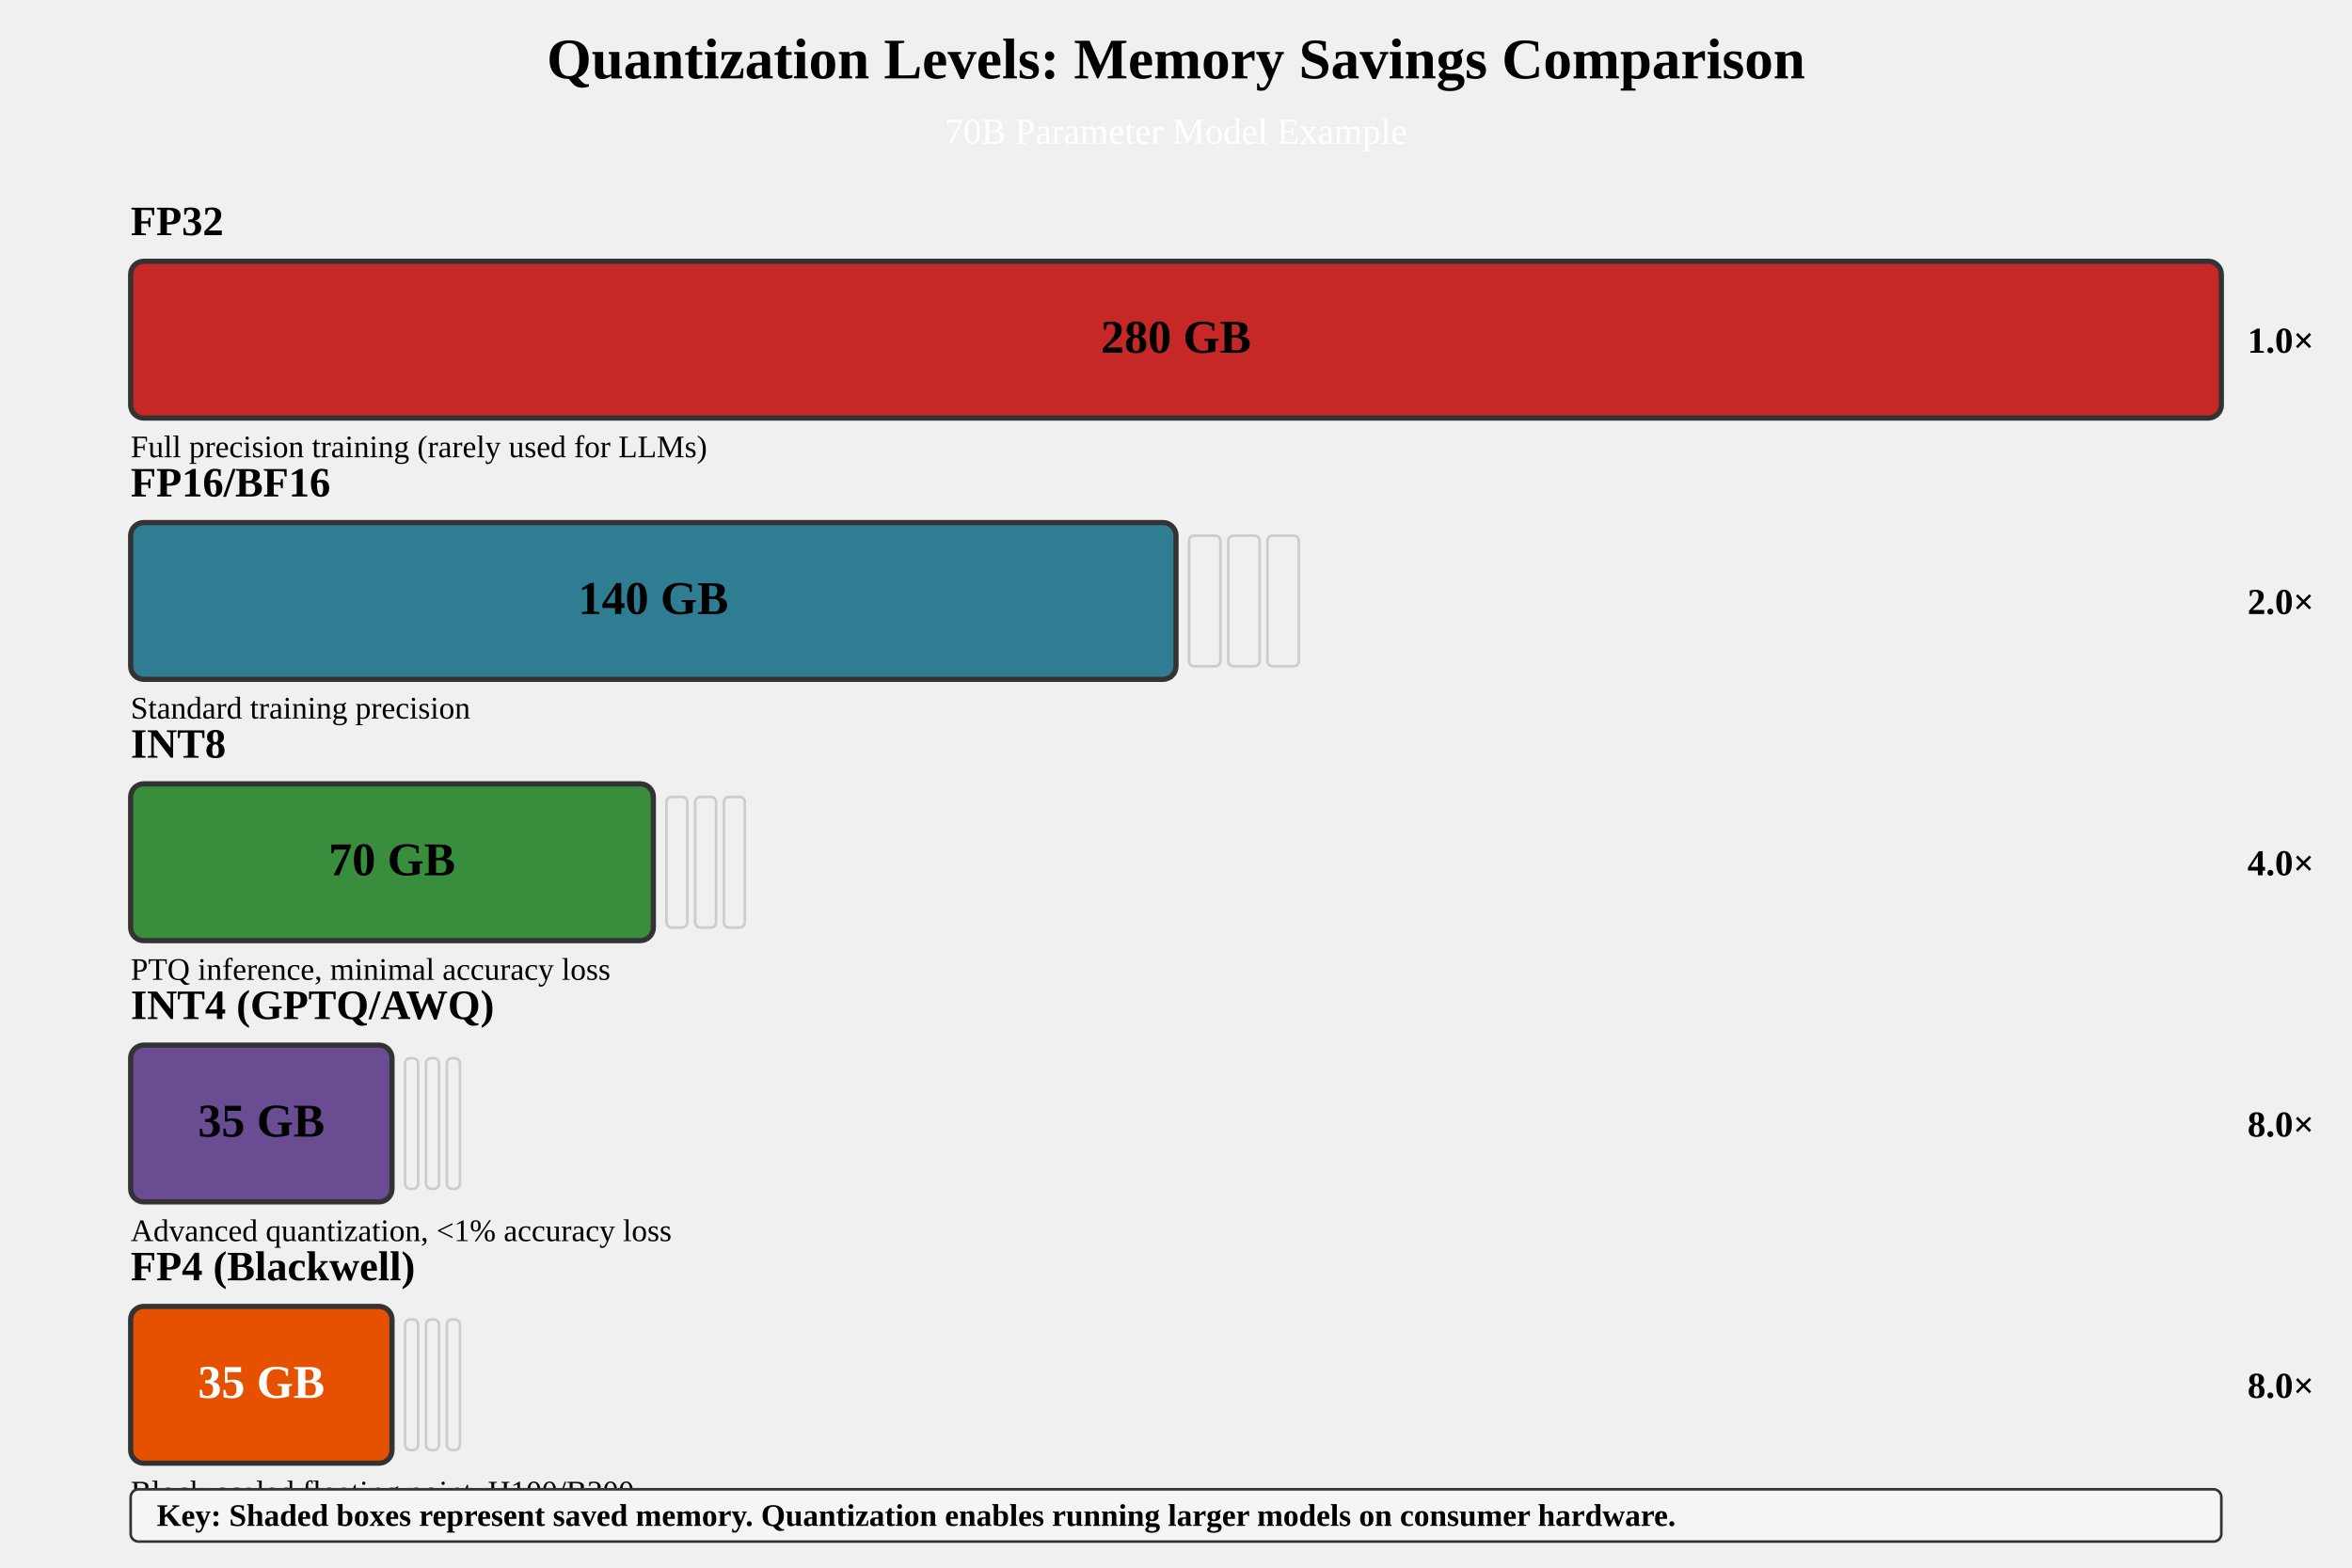
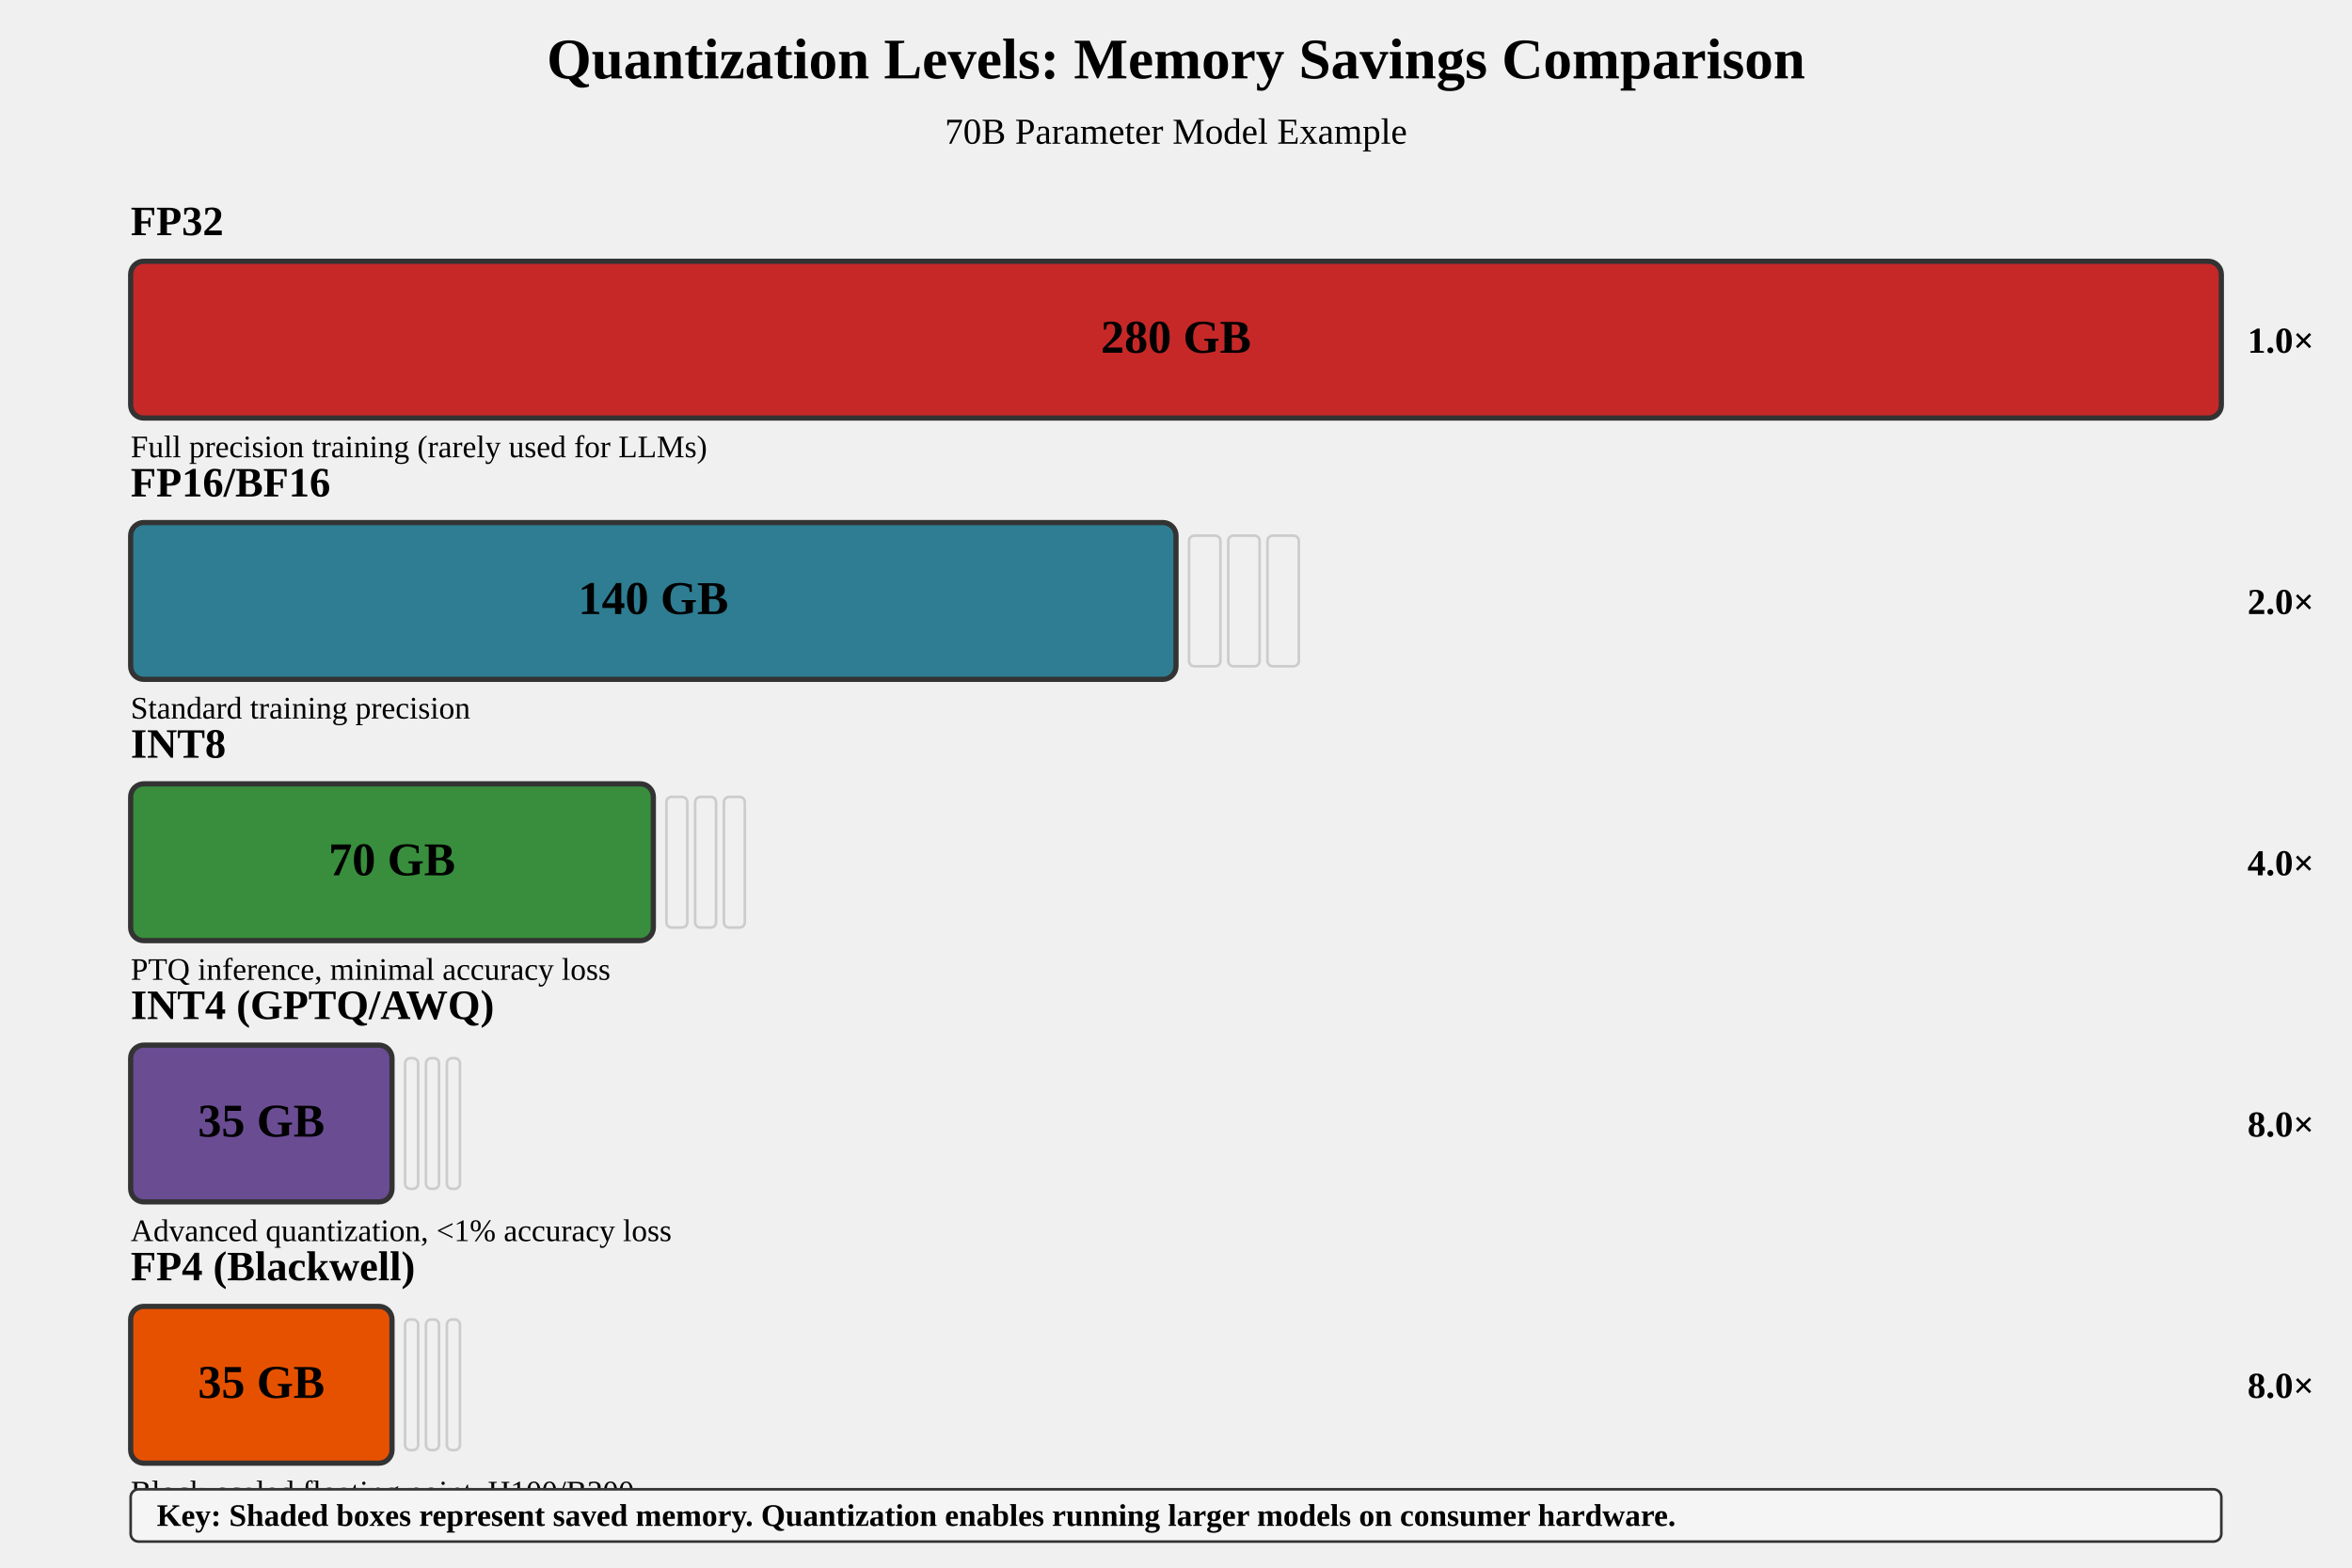
<svg xmlns="http://www.w3.org/2000/svg" viewBox="0 0 900 600">
  <style>
    /* Light mode (default) */
    text { fill: #000000; }
    .axis-text { fill: #000000; }
    .label-text { fill: #666666; }
    line[stroke="#333"] { stroke: #333333; }

    /* Adaptive backgrounds */
    .bg-main { fill: #f5f5f5; }


    /* Dark mode */
    @media (prefers-color-scheme: dark) {
      text { fill: #ffffff; }
      .axis-text { fill: #ffffff; }
      .label-text { fill: #cccccc; }
      line[stroke="#333"] { stroke: #cccccc; }

      /* Adaptive backgrounds for dark mode */
      .bg-main { fill: #2d2d2d; }

      /* Override dark inline text colors */
      text[fill="#000"],
      text[fill="#000000"],
      text[fill="#333"],
      text[fill="#666"] {
        fill: #ffffff;
      }

      /* Keep white text white in dark mode (for colored backgrounds) */
      text[fill="#fff"],
      text[fill="#ffffff"],
      text[fill="white"] {
        fill: #ffffff;
      }


      /* Darken colored backgrounds for white text contrast */
      rect[fill="#c62828"] { fill: #8b3d3d; }
      rect[fill="#2e7d92"] { fill: #2d5f6f; }
      rect[fill="#388e3c"] { fill: #4a7c4e; }
      rect[fill="#6a4c93"] { fill: #5c4a7a; }
      rect[fill="#e65100"] { fill: #a66a2a; }
      rect[fill="#f0f0f0"] { fill: #3a3a3a; }
    }
  </style>
  <text x="450" y="30" font-size="22" font-weight="bold" fill="#000" text-anchor="middle">
    Quantization Levels: Memory Savings Comparison
  </text>
-   <text x="450" y="55" font-size="14" style="fill: #fff !important" text-anchor="middle">
+   <text x="450" y="55" font-size="14" text-anchor="middle">
    70B Parameter Model Example
  </text>
  <g transform="translate(50, 90)">
    <text x="0" y="0" font-size="16" font-weight="bold" fill="#333">FP32</text>
    <rect x="0" y="10" width="800" height="60" fill="#c62828" stroke="#333" stroke-width="2" rx="5" />
    <text x="400" y="45" font-size="18" font-weight="bold" fill="#fff" text-anchor="middle">280 GB</text>
    <text x="0" y="85" font-size="12" fill="#666">Full precision training (rarely used for LLMs)</text>
    <text x="810" y="45" font-size="14" font-weight="bold" fill="#333">1.0×</text>
  </g>
  <g transform="translate(50, 190)">
    <text x="0" y="0" font-size="16" font-weight="bold" fill="#333">FP16/BF16</text>
    <rect x="0" y="10" width="400" height="60" fill="#2e7d92" stroke="#333" stroke-width="2" rx="5" />
    <text x="200" y="45" font-size="18" font-weight="bold" fill="#fff" text-anchor="middle">140 GB</text>
    <text x="0" y="85" font-size="12" fill="#666">Standard training precision</text>
    <text x="810" y="45" font-size="14" font-weight="bold" fill="#2e7d92">2.0×</text>
    <rect x="405" y="15" width="12" height="50" fill="#f0f0f0" stroke="#ccc" stroke-width="1" rx="2" />
    <rect x="420" y="15" width="12" height="50" fill="#f0f0f0" stroke="#ccc" stroke-width="1" rx="2" />
    <rect x="435" y="15" width="12" height="50" fill="#f0f0f0" stroke="#ccc" stroke-width="1" rx="2" />
  </g>
  <g transform="translate(50, 290)">
    <text x="0" y="0" font-size="16" font-weight="bold" fill="#333">INT8</text>
    <rect x="0" y="10" width="200" height="60" fill="#388e3c" stroke="#333" stroke-width="2" rx="5" />
    <text x="100" y="45" font-size="18" font-weight="bold" fill="#fff" text-anchor="middle">70 GB</text>
    <text x="0" y="85" font-size="12" fill="#666">PTQ inference, minimal accuracy loss</text>
    <text x="810" y="45" font-size="14" font-weight="bold" fill="#388e3c">4.0×</text>
    <rect x="205" y="15" width="8" height="50" fill="#f0f0f0" stroke="#ccc" stroke-width="1" rx="2" />
    <rect x="216" y="15" width="8" height="50" fill="#f0f0f0" stroke="#ccc" stroke-width="1" rx="2" />
    <rect x="227" y="15" width="8" height="50" fill="#f0f0f0" stroke="#ccc" stroke-width="1" rx="2" />
  </g>
  <g transform="translate(50, 390)">
    <text x="0" y="0" font-size="16" font-weight="bold" fill="#333">INT4 (GPTQ/AWQ)</text>
    <rect x="0" y="10" width="100" height="60" fill="#6a4c93" stroke="#333" stroke-width="2" rx="5" />
    <text x="50" y="45" font-size="18" font-weight="bold" fill="#fff" text-anchor="middle">35 GB</text>
    <text x="0" y="85" font-size="12" fill="#666">Advanced quantization, &lt;1% accuracy loss</text>
    <text x="810" y="45" font-size="14" font-weight="bold" fill="#6a4c93">8.0×</text>
    <rect x="105" y="15" width="5" height="50" fill="#f0f0f0" stroke="#ccc" stroke-width="1" rx="2" />
    <rect x="113" y="15" width="5" height="50" fill="#f0f0f0" stroke="#ccc" stroke-width="1" rx="2" />
    <rect x="121" y="15" width="5" height="50" fill="#f0f0f0" stroke="#ccc" stroke-width="1" rx="2" />
  </g>
  <g transform="translate(50, 490)">
    <text x="0" y="0" font-size="16" font-weight="bold" fill="#000">FP4 (Blackwell)</text>
    <rect x="0" y="10" width="100" height="60" fill="#e65100" stroke="#333" stroke-width="2" rx="5" />
-     <text x="50" y="45" font-size="18" font-weight="bold" style="fill: #fff !important" text-anchor="middle">35 GB</text>
+     <text x="50" y="45" font-size="18" font-weight="bold" text-anchor="middle">35 GB</text>
    <text x="0" y="85" font-size="12" fill="#666">Block-scaled floating point, H100/B200</text>
    <text x="810" y="45" font-size="14" font-weight="bold" fill="#e65100">8.0×</text>
    <rect x="105" y="15" width="5" height="50" fill="#f0f0f0" stroke="#ccc" stroke-width="1" rx="2" />
    <rect x="113" y="15" width="5" height="50" fill="#f0f0f0" stroke="#ccc" stroke-width="1" rx="2" />
    <rect x="121" y="15" width="5" height="50" fill="#f0f0f0" stroke="#ccc" stroke-width="1" rx="2" />
  </g>
  <g transform="translate(50, 570)">
    <rect x="0" y="0" width="800" height="20" class="bg-main" stroke="#333" stroke-width="1" rx="3" />
    <text x="10" y="14" font-size="12" font-weight="bold" fill="#000">
      Key: Shaded boxes represent saved memory. Quantization enables running larger models on consumer hardware.
    </text>
  </g>
</svg>
